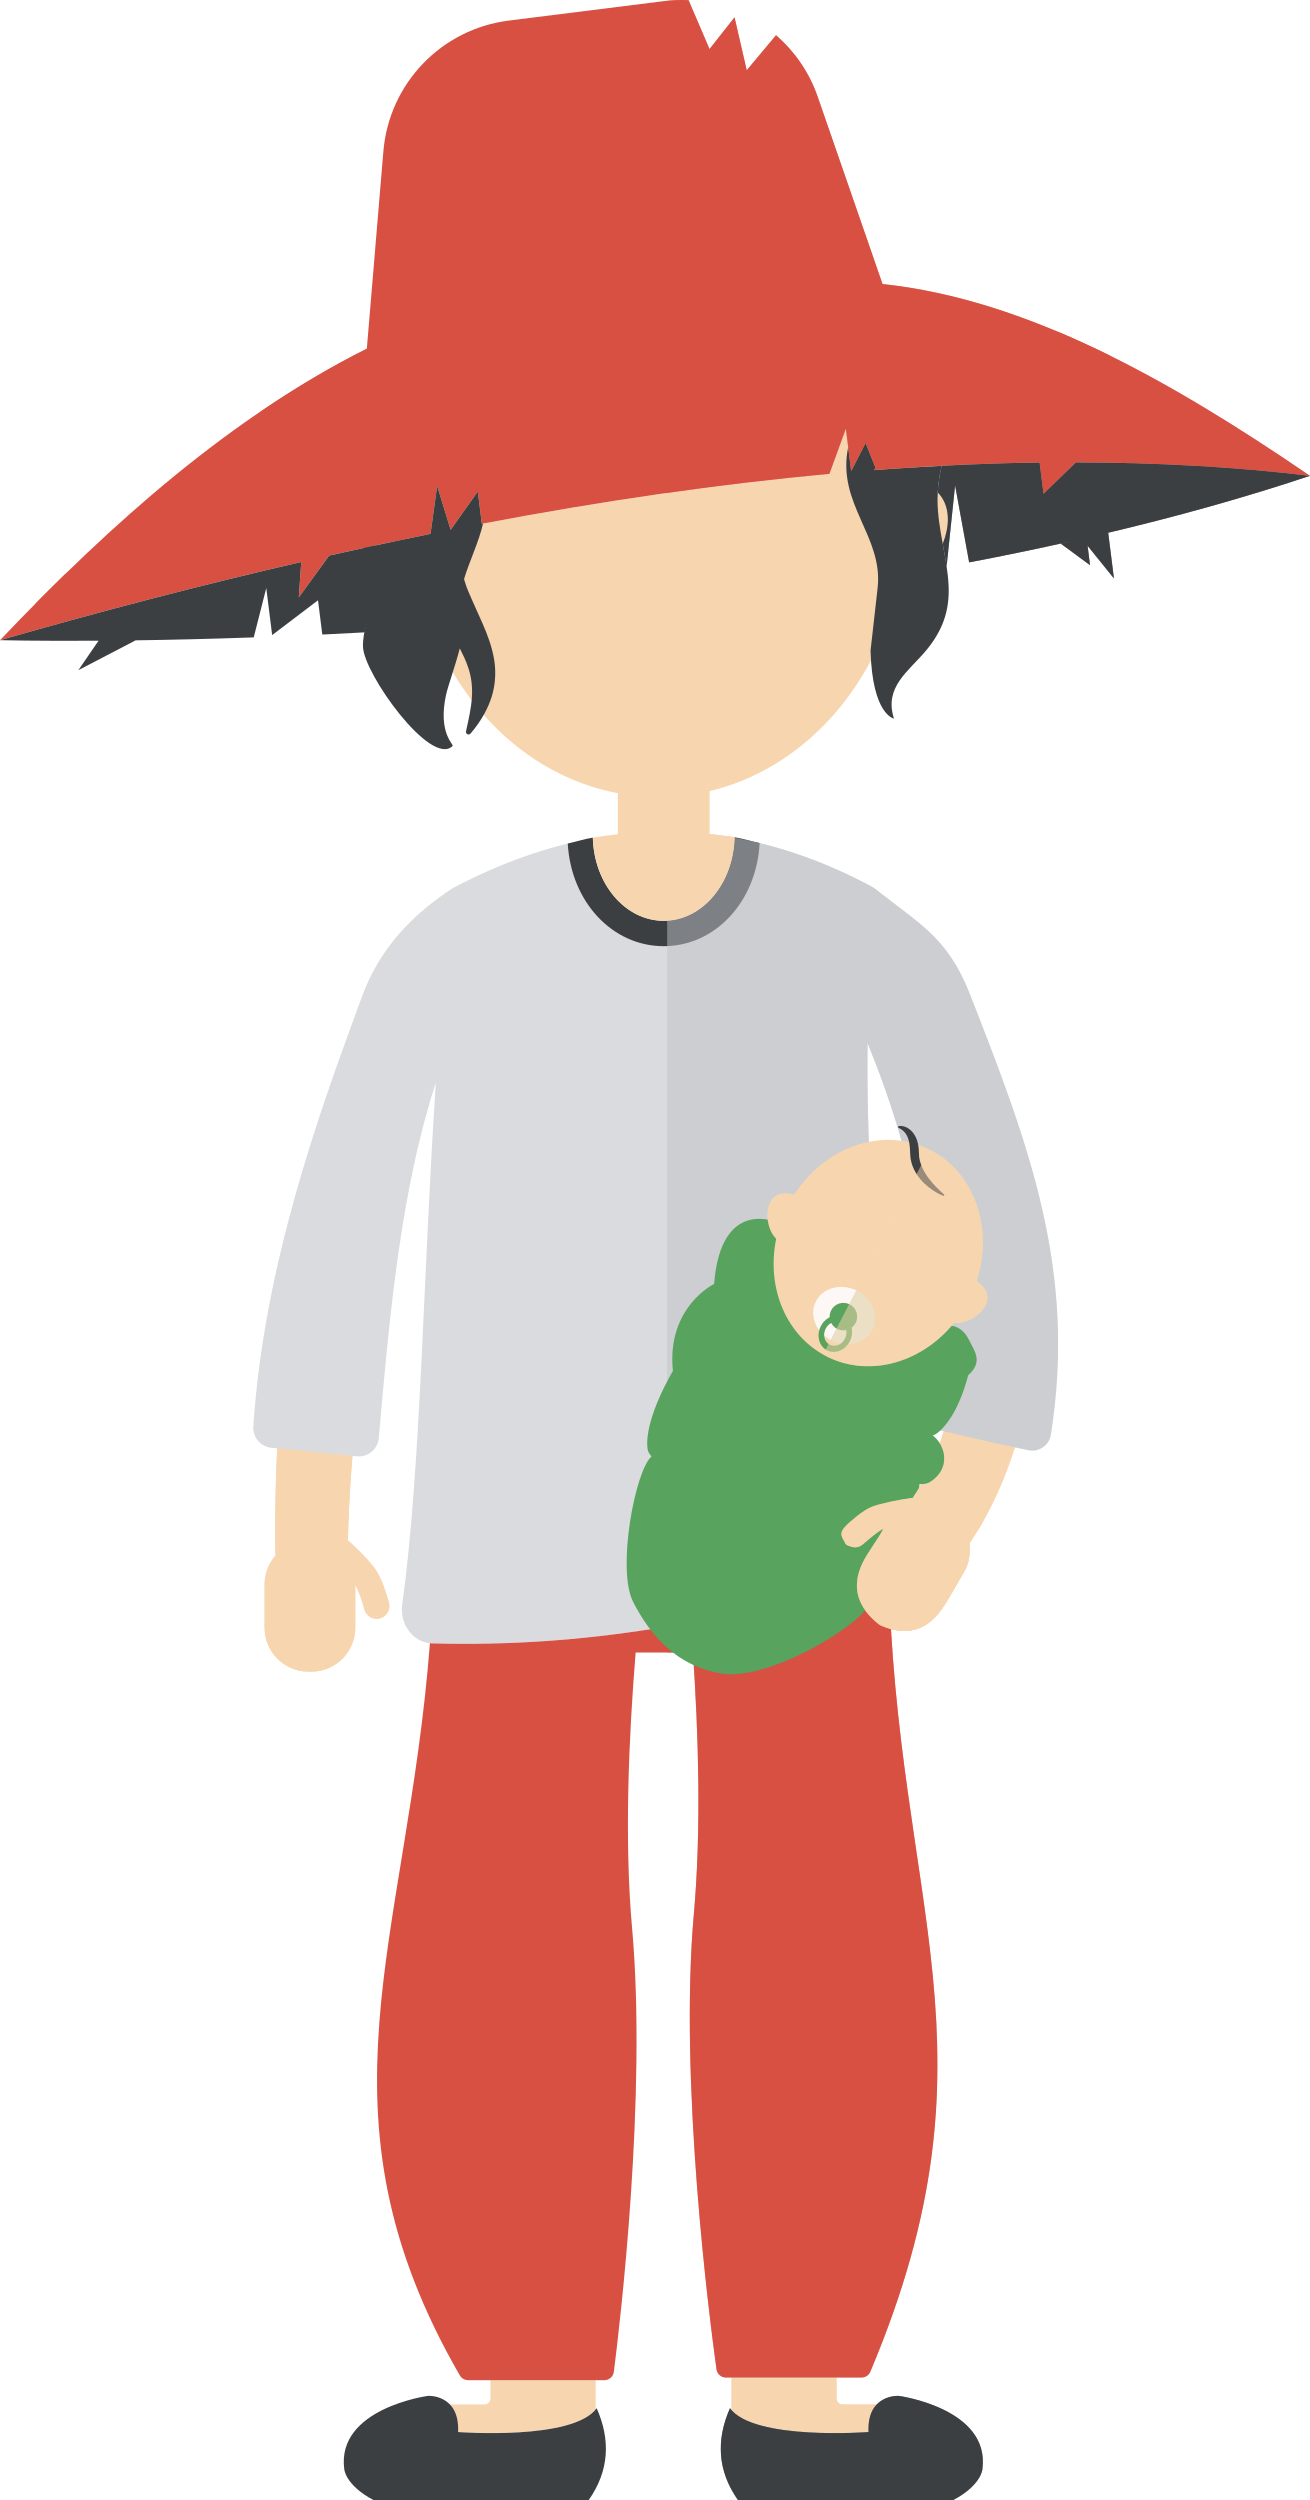
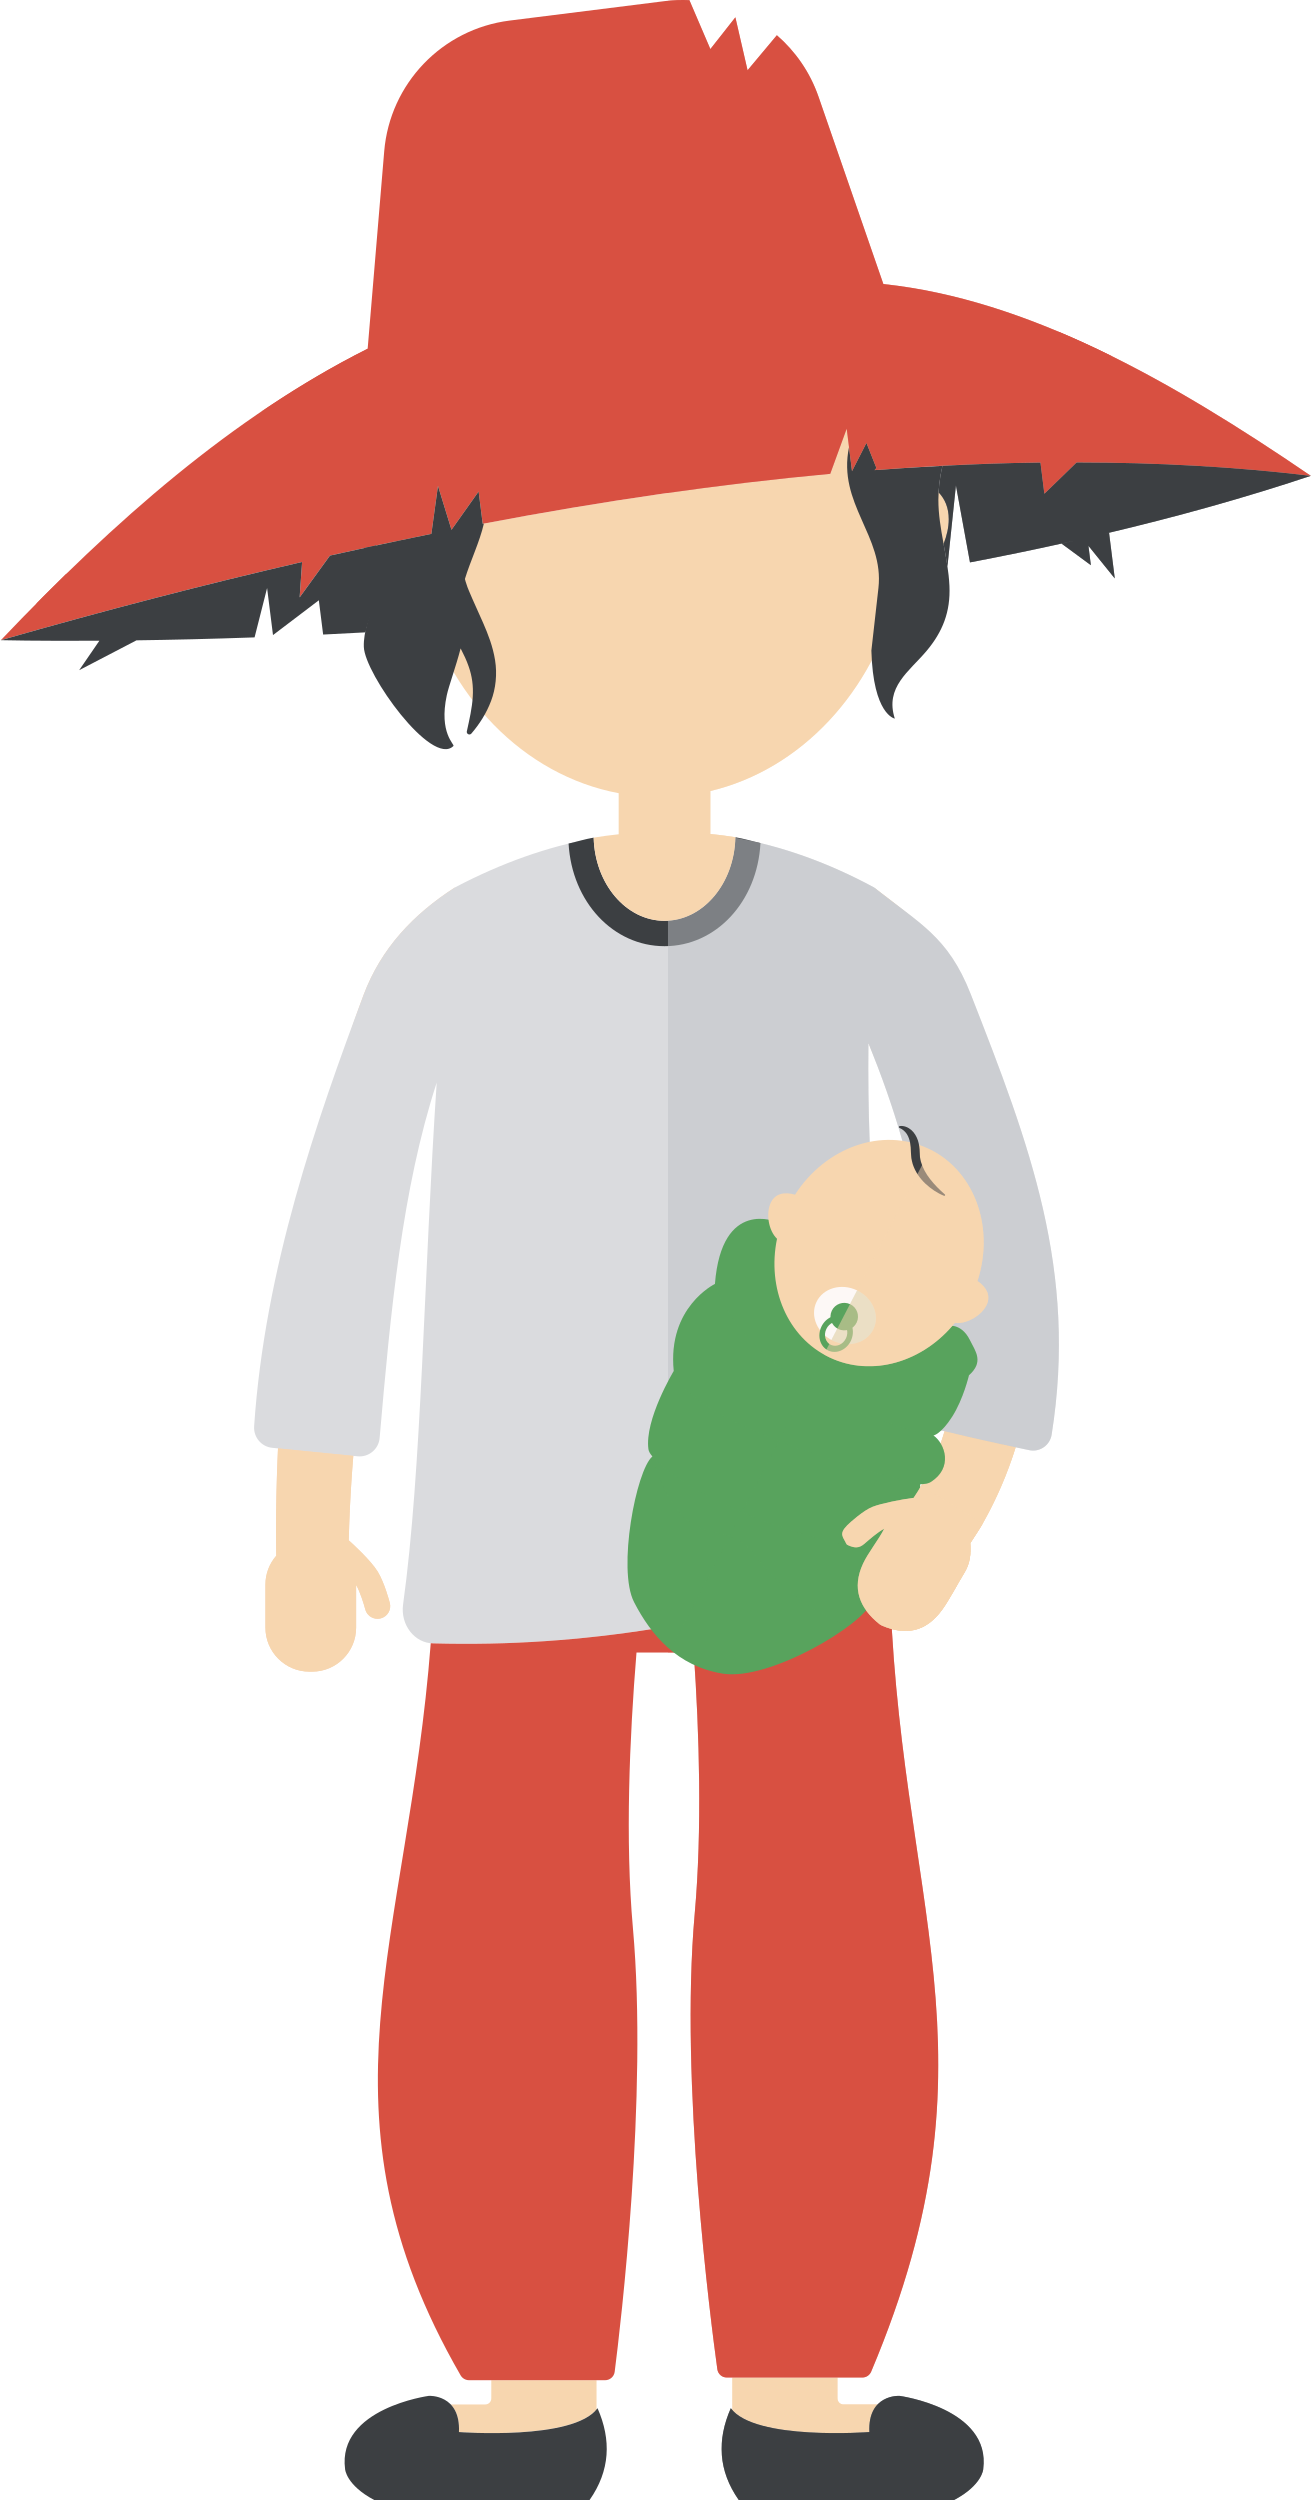
- <svg xmlns="http://www.w3.org/2000/svg" width="156.974mm" height="299.572mm" viewBox="0 0 156.974 299.572" version="1.1" id="svg13545">
+ <svg xmlns="http://www.w3.org/2000/svg" width="157.074mm" height="299.572mm" viewBox="0 0 157.074 299.572" version="1.1" id="svg13545">
  <defs id="defs13539">
    <clipPath id="clipPath9151" clipPathUnits="userSpaceOnUse">
      <path id="path9149" d="M 0,1080 H 1920 V 0 H 0 Z" />
    </clipPath>
    <clipPath id="clipPath11905" clipPathUnits="userSpaceOnUse">
      <path id="path11903" d="M 0,1080 H 1920 V 0 H 0 Z" />
    </clipPath>
    <clipPath id="clipPath11889" clipPathUnits="userSpaceOnUse">
      <path id="path11887" d="M 0,1080 H 1920 V 0 H 0 Z" />
    </clipPath>
    <clipPath id="clipPath11873" clipPathUnits="userSpaceOnUse">
      <path id="path11871" d="M 0,1080 H 1920 V 0 H 0 Z" />
    </clipPath>
    <clipPath id="clipPath11857" clipPathUnits="userSpaceOnUse">
      <path id="path11855" d="M 0,1080 H 1920 V 0 H 0 Z" />
    </clipPath>
    <clipPath id="clipPath11841" clipPathUnits="userSpaceOnUse">
      <path id="path11839" d="M 0,1080 H 1920 V 0 H 0 Z" />
    </clipPath>
    <clipPath id="clipPath11825" clipPathUnits="userSpaceOnUse">
      <path id="path11823" d="M 0,1080 H 1920 V 0 H 0 Z" />
    </clipPath>
    <clipPath id="clipPath11809" clipPathUnits="userSpaceOnUse">
      <path id="path11807" d="M 0,1080 H 1920 V 0 H 0 Z" />
    </clipPath>
    <clipPath id="clipPath11793" clipPathUnits="userSpaceOnUse">
      <path id="path11791" d="M 0,1080 H 1920 V 0 H 0 Z" />
    </clipPath>
    <clipPath id="clipPath11921" clipPathUnits="userSpaceOnUse">
      <path id="path11919" d="M 0,1080 H 1920 V 0 H 0 Z" />
    </clipPath>
    <clipPath id="clipPath9755" clipPathUnits="userSpaceOnUse">
      <path id="path9753" d="M 0,1080 H 1920 V 0 H 0 Z" />
    </clipPath>
    <clipPath id="clipPath9775" clipPathUnits="userSpaceOnUse">
      <path id="path9773" d="M 428.806,1041.99 H 573.461 V 741.647 H 428.806 Z" />
    </clipPath>
    <clipPath id="clipPath9795" clipPathUnits="userSpaceOnUse">
      <path id="path9793" d="m 428.806,971.741 h 87.985 V 764.156 h -87.985 z" />
    </clipPath>
    <clipPath id="clipPath9831" clipPathUnits="userSpaceOnUse">
      <path id="path9829" d="m 448.807,370.581 h 59.979 V 196.656 h -59.979 z" />
    </clipPath>
    <clipPath id="clipPath9851" clipPathUnits="userSpaceOnUse">
      <path id="path9849" d="m 450.224,210.643 h 98.375 v -39.091 h -98.375 z" />
    </clipPath>
    <clipPath id="clipPath9867" clipPathUnits="userSpaceOnUse">
      <path id="path9865" d="m 428.806,551.682 h 92.688 V 365.133 h -92.688 z" />
    </clipPath>
    <clipPath id="clipPath9915" clipPathUnits="userSpaceOnUse">
      <path id="path9913" d="m 533.73,603.675 h 46.456 V 584.042 H 533.73 Z" />
    </clipPath>
    <clipPath id="clipPath9939" clipPathUnits="userSpaceOnUse">
      <path id="path9937" d="m 532.503,584.042 h 46.833 V 481.649 h -46.833 z" />
    </clipPath>
    <clipPath id="clipPath9963" clipPathUnits="userSpaceOnUse">
      <path id="path9961" d="M 428.806,795.515 H 464.82 V 754.633 H 428.806 Z" />
    </clipPath>
    <clipPath id="clipPath9459" clipPathUnits="userSpaceOnUse">
      <path id="path9457" d="M 0,1080 H 1920 V 0 H 0 Z" />
    </clipPath>
    <clipPath id="clipPath9495" clipPathUnits="userSpaceOnUse">
      <path id="path9493" d="M 608.61,751.918 H 730.68 V 522.011 H 608.61 Z" />
    </clipPath>
    <clipPath id="clipPath9531" clipPathUnits="userSpaceOnUse">
      <path id="path9529" d="m 825.547,649.401 h 56.09 V 447.715 h -56.09 z" />
    </clipPath>
    <clipPath id="clipPath9599" clipPathUnits="userSpaceOnUse">
      <path id="path9597" d="M 746.163,867.139 H 843.87 V 709.038 h -97.707 z" />
    </clipPath>
    <clipPath id="clipPath9615" clipPathUnits="userSpaceOnUse">
      <path id="path9613" d="m 746.163,512.683 h 75.124 V 354.112 h -75.124 z" />
    </clipPath>
    <clipPath id="clipPath9631" clipPathUnits="userSpaceOnUse">
      <path id="path9629" d="m 763.899,354.112 h 45.643 V 205.66 h -45.643 z" />
    </clipPath>
    <clipPath id="clipPath9647" clipPathUnits="userSpaceOnUse">
      <path id="path9645" d="m 746.163,957.559 h 91.302 V 815.652 h -91.302 z" />
    </clipPath>
    <clipPath id="clipPath10911" clipPathUnits="userSpaceOnUse">
      <path id="path10909" d="M 0,1080 H 1920 V 0 H 0 Z" />
    </clipPath>
    <clipPath id="clipPath10923" clipPathUnits="userSpaceOnUse">
      <path id="path10921" d="m 1073.35,736.683 h 22.91 v -30.204 h -22.91 z" />
    </clipPath>
    <clipPath id="clipPath10943" clipPathUnits="userSpaceOnUse">
      <path id="path10941" d="m 1095.2,211.59 h 49.38 v -18.867 h -49.38 z" />
    </clipPath>
    <clipPath id="clipPath10999" clipPathUnits="userSpaceOnUse">
      <path id="path10997" d="m 1136.09,716.226 h 55.37 V 465.192 h -55.37 z" />
    </clipPath>
    <clipPath id="clipPath11031" clipPathUnits="userSpaceOnUse">
      <path id="path11029" d="m 1091.58,205.384 h 89.04 V 170 h -89.04 z" />
    </clipPath>
    <clipPath id="clipPath11055" clipPathUnits="userSpaceOnUse">
      <path id="path11053" d="m 1073.35,734.603 h 132.81 V 493.749 h -132.81 z" />
    </clipPath>
    <clipPath id="clipPath11071" clipPathUnits="userSpaceOnUse">
      <path id="path11069" d="m 1073.35,873.567 h 95.38 V 706.479 h -95.38 z" />
    </clipPath>
    <clipPath id="clipPath11111" clipPathUnits="userSpaceOnUse">
      <path id="path11109" d="m 1165.3,862.122 h 126.42 v -39.43 H 1165.3 Z" />
    </clipPath>
    <clipPath id="clipPath11127" clipPathUnits="userSpaceOnUse">
      <path id="path11125" d="m 1073.35,1019.17 h 218.37 V 851.471 h -218.37 z" />
    </clipPath>
    <clipPath id="clipPath11143" clipPathUnits="userSpaceOnUse">
      <path id="path11141" d="m 1036.24,907.041 h 187.98 v -20.859 h -187.98 z" />
    </clipPath>
    <clipPath id="clipPath11159" clipPathUnits="userSpaceOnUse">
      <path id="path11157" d="m 858.555,882.584 h 267.035 v -68.7 H 858.555 Z" />
    </clipPath>
    <clipPath id="clipPath11175" clipPathUnits="userSpaceOnUse">
      <path id="path11173" d="M 934.589,911.422 H 1056.62 V 878.919 H 934.589 Z" />
    </clipPath>
    <clipPath id="clipPath11191" clipPathUnits="userSpaceOnUse">
      <path id="path11189" d="m 931.273,876.856 h 0.305 v -0.208 h -0.305 z" />
    </clipPath>
    <clipPath id="clipPath11207" clipPathUnits="userSpaceOnUse">
      <path id="path11205" d="m 1073.35,486.212 h 91.83 V 211.589 h -91.83 z" />
    </clipPath>
    <clipPath id="clipPath11227" clipPathUnits="userSpaceOnUse">
      <path id="path11225" d="m 1074.26,568.9 h 104.23 V 450.466 h -104.23 z" />
    </clipPath>
    <clipPath id="clipPath11263" clipPathUnits="userSpaceOnUse">
      <path id="path11261" d="m 1130.9,576.201 h 7 v -8.908 h -7 z" />
    </clipPath>
    <clipPath id="clipPath11279" clipPathUnits="userSpaceOnUse">
      <path id="path11277" d="M 1128.88,580.869 H 1144 v -18.266 h -15.12 z" />
    </clipPath>
    <clipPath id="clipPath11295" clipPathUnits="userSpaceOnUse">
      <path id="path11293" d="m 1127.21,564.805 h 8.48 v -4.82 h -8.48 z" />
    </clipPath>
    <clipPath id="clipPath11311" clipPathUnits="userSpaceOnUse">
      <path id="path11309" d="m 1126.33,628.704 h 55.87 v -73.603 h -55.87 z" />
    </clipPath>
    <clipPath id="clipPath11327" clipPathUnits="userSpaceOnUse">
      <path id="path11325" d="m 1075.13,583.053 h 92.33 v -68.037 h -92.33 z" />
    </clipPath>
    <clipPath id="clipPath11343" clipPathUnits="userSpaceOnUse">
      <path id="path11341" d="m 1068.07,524.47 h 76.26 v -57.823 h -76.26 z" />
    </clipPath>
    <clipPath id="clipPath11363" clipPathUnits="userSpaceOnUse">
      <path id="path11361" d="m 1132.54,514.537 h 47.76 v -49.345 h -47.76 z" />
    </clipPath>
  </defs>
-   <g id="layer1" transform="translate(-506.7944,-67.90953)">
-     <g transform="matrix(0.3527778,0,0,-0.3527778,208.0773,427.454)" id="g10905">
+   <g id="layer1" transform="translate(-513.2074,-67.90953)">
+     <g transform="matrix(0.3527778,0,0,-0.3527778,214.5902,427.454)" id="g10905">
      <g clip-path="url(#clipPath10911)" id="g10907">
        <g transform="translate(1176.058,495.0244)" id="g10913">
          <path id="path10915" style="fill:#f7d6af;fill-opacity:1;fill-rule:nonzero;stroke:none" d="m 0,0 c 1.356,2.166 2.959,4.435 4.238,6.699 31.29,55.399 16.97,123.147 -4.93,178.987 -6.992,17.827 -17.239,25.915 -31.883,36.888 -1.42,-16.781 -2.328,-31.432 -3.917,-48.109 19.265,-45.897 47.86,-106.635 19.82,-154.952 -0.797,-1.373 -1.641,-2.773 -2.58,-4.122 -0.063,-0.093 0.009,-0.002 -0.449,-0.064 -3.718,-0.496 -10.413,-1.779 -13.52,-3.001 -3.106,-1.222 -7.705,-5.372 -8.588,-6.27 -2.981,-3.035 -1.368,-3.895 -0.338,-6.219 0.161,-0.366 0.524,-0.515 0.884,-0.665 1.923,-0.803 3.409,-1.007 5.27,0.592 1.861,1.598 4.455,3.907 6.752,5.131 -1.935,-3.813 -5.457,-8.142 -7.181,-11.838 -3.929,-8.423 -1.218,-15.186 5.642,-20.615 0.186,-0.147 0.555,-0.368 0.775,-0.462 8.076,-3.432 14.893,-2.165 20.365,5.298 2.422,3.301 5.347,8.929 7.508,12.461 C 0.028,-6.729 0.2,-3.805 0,0" />
        </g>
        <g id="g10917">
          <g id="g10919" />
          <g id="g10931">
            <g style="opacity:0.5" id="g10929" clip-path="url(#clipPath10923)">
              <g id="g10927" transform="translate(1073.346,706.479)">
                <path id="path10925" style="fill:#f7d6af;fill-opacity:1;fill-rule:nonzero;stroke:none" d="M 0,0 C 12.565,0.722 22.598,13.046 22.916,28.319 15.293,29.551 7.654,30.167 0,30.204 Z" />
              </g>
            </g>
          </g>
        </g>
        <g transform="translate(1130.956,204.4854)" id="g10933">
          <path id="path10935" style="fill:#f7d6af;fill-opacity:1;fill-rule:nonzero;stroke:none" d="m 0,0 v 7.104 h -35.755 v -9.126 h -0.004 v -1.861 c 10e-4,-0.002 0.003,-0.002 0.004,-0.004 v -0.581 h 0.576 c 9.916,-9.691 46.001,-6.931 46.001,-6.931 -0.218,4.69 1.077,7.579 2.807,9.377 H 2.021 C 0.905,-2.022 0,-1.117 0,0" />
        </g>
        <g id="g10937">
          <g id="g10939" />
          <g id="g10951">
            <g style="opacity:0.5" id="g10949" clip-path="url(#clipPath10943)">
              <g id="g10947" transform="translate(1130.956,204.4854)">
                <path id="path10945" style="fill:#f7d6af;fill-opacity:1;fill-rule:nonzero;stroke:none" d="m 0,0 v 7.104 h -35.755 v -9.126 h -0.004 v -1.861 c 10e-4,-0.002 0.003,-0.002 0.004,-0.004 v -0.581 h 0.576 c 9.916,-9.691 46.001,-6.931 46.001,-6.931 -0.218,4.69 1.077,7.579 2.807,9.377 H 2.021 C 0.905,-2.022 0,-1.117 0,0" />
              </g>
            </g>
          </g>
        </g>
        <g transform="translate(1013.349,210.6904)" id="g10953">
          <path id="path10955" style="fill:#f7d6af;fill-opacity:1;fill-rule:nonzero;stroke:none" d="m 0,0 v -6.205 c 0,-1.117 -0.905,-2.023 -2.021,-2.023 h -11.768 c 1.728,-1.797 3.023,-4.686 2.806,-9.376 0,0 36.085,-2.76 46.001,6.931 h 0.737 V 0 Z" />
        </g>
        <g transform="translate(974.8066,485.29)" id="g10957">
          <path id="path10959" style="fill:#f7d7b9;fill-opacity:1;fill-rule:nonzero;stroke:none" d="m 0,0 c -2.29,3.817 -8.842,9.765 -9.582,10.43 -0.092,0.083 -0.195,0.14 -0.291,0.213 0.045,1.775 0.088,3.548 0.152,5.33 2.223,61.512 15.572,118.623 35.914,166.902 l -0.018,49.567 C 12.166,223.401 1.13,211.867 -4.851,195.89 -24.097,144.47 -34.575,78.973 -34.575,13.444 c 0,-2.678 0.026,-5.346 0.063,-8.009 -2.278,-2.624 -3.666,-6.041 -3.666,-9.789 v -14.617 c 0,-8.258 6.695,-14.953 14.954,-14.953 h 0.899 c 8.259,0 14.954,6.695 14.954,14.953 v 14.498 c 1.383,-2.327 2.707,-6.754 3.101,-8.273 0.505,-1.94 2.254,-3.226 4.17,-3.226 0.359,0 0.723,0.045 1.086,0.14 2.303,0.598 3.686,2.947 3.088,5.253 C 3.897,-9.897 2.279,-3.798 0,0" />
        </g>
        <g transform="translate(1196.154,526.5889)" id="g10961">
          <path id="path10963" style="fill:#dadbde;fill-opacity:1;fill-rule:nonzero;stroke:none" d="m 0,0 c 3.535,-0.716 6.962,1.691 7.529,5.253 8.882,55.751 -7.486,98.612 -27.478,149.648 -7.748,19.781 -17.549,23.993 -32.807,36.242 -15.649,8.452 -31.366,14.066 -47.148,16.875 -0.411,-15.653 -11.009,-28.197 -24.061,-28.197 -13.011,0 -23.58,12.469 -24.052,28.052 -15.654,-2.854 -31.373,-8.418 -47.156,-16.73 -14.009,-9.04 -25.045,-20.575 -31.025,-36.552 -15.873,-42.406 -33.557,-92.903 -37.162,-146.461 -0.25,-3.705 2.456,-6.953 6.151,-7.321 l 28.985,-2.886 c 3.794,-0.377 7.165,2.422 7.495,6.221 3.706,42.751 7.596,84.496 19.383,120.71 -4.368,-65.37 -5.049,-131.216 -11.416,-177.233 -0.965,-6.971 3.939,-13.243 10.343,-13.243 51.223,-1.415 99.568,7.147 145.975,22.43 9.224,0 16.705,8.196 16.799,18.352 0.463,49.698 -16.057,66.056 -15.053,163.128 C -36.74,93.83 -30.183,56.995 -40.826,9.369 -27.302,5.982 -13.655,2.765 0,0" />
        </g>
        <g transform="translate(1139.71,483.3965)" id="g10965">
          <path id="path10967" style="fill:#d85041;fill-opacity:1;fill-rule:nonzero;stroke:none" d="m 0,0 c -46.406,-15.282 -94.752,-23.845 -145.975,-22.43 -0.321,0 -0.635,0.028 -0.948,0.059 -7.783,-101.2 -41.401,-159.343 10.146,-248.685 0.587,-1.016 1.684,-1.65 2.858,-1.65 h 46.223 c 1.649,0 3.042,1.215 3.251,2.852 2.013,15.761 11.304,93.583 6.194,150.719 -2.661,29.756 -1.152,64.731 1.217,93.603 h 19.452 c 1.882,-27.357 2.884,-60.076 0.319,-88.748 -5.126,-57.319 5.462,-138.64 7.686,-154.707 0.224,-1.622 1.609,-2.82 3.247,-2.82 h 45.972 c 1.32,0 2.522,0.801 3.035,2.017 45.936,109.007 8.632,157.943 6.196,272.605 C 6.297,1.041 3.263,0 0,0" />
        </g>
        <g transform="translate(1000.981,717.7319)" id="g10969">
          <path id="path10971" style="fill:#f7d6af;fill-opacity:1;fill-rule:nonzero;stroke:none" d="M 0,0 V 0 C -1.751,-1.13 -3.456,-2.299 -5.11,-3.511 -3.456,-2.299 -1.751,-1.13 0,0" />
        </g>
        <g transform="translate(974.8066,485.291)" id="g10973">
          <path id="path10975" style="fill:#f7d6af;fill-opacity:1;fill-rule:nonzero;stroke:none" d="m 0,0 c -2.289,3.816 -8.842,9.765 -9.582,10.43 -0.092,0.081 -0.195,0.139 -0.291,0.212 0.045,1.774 0.089,3.548 0.152,5.33 0.285,7.874 0.757,15.673 1.398,23.393 l -25.57,2.546 c -0.435,-9.462 -0.682,-18.963 -0.682,-28.468 0,-2.678 0.026,-5.346 0.063,-8.008 -2.278,-2.625 -3.666,-6.042 -3.666,-9.789 v -14.617 c 0,-8.259 6.695,-14.954 14.954,-14.954 h 0.899 c 8.259,0 14.954,6.695 14.954,14.954 v 14.497 c 1.383,-2.327 2.707,-6.755 3.101,-8.273 0.505,-1.94 2.254,-3.226 4.17,-3.226 0.359,0 0.723,0.046 1.086,0.14 2.303,0.598 3.686,2.948 3.088,5.253 C 3.897,-9.898 2.279,-3.799 0,0" />
        </g>
        <g transform="translate(969.9561,681.1802)" id="g10977">
          <path id="path10979" style="fill:#f7d6af;fill-opacity:1;fill-rule:nonzero;stroke:none" d="M 0,0 C 1.103,2.945 2.379,5.737 3.813,8.393 2.379,5.737 1.103,2.945 0,0 -0.001,-0.002 -0.002,-0.005 -0.003,-0.008 -0.002,-0.005 -0.001,-0.002 0,0" />
        </g>
        <g transform="translate(1150.783,712.022)" id="g10981">
          <path id="path10983" style="fill:#f7d6af;fill-opacity:1;fill-rule:nonzero;stroke:none" d="M 0,0 C -1.749,1.378 -3.576,2.772 -5.477,4.204 -3.566,2.706 -1.741,1.315 0,0" />
        </g>
        <g transform="translate(1191.458,527.5645)" id="g10985">
          <path id="path10987" style="fill:#f7d6af;fill-opacity:1;fill-rule:nonzero;stroke:none" d="m 0,0 c -8.062,1.69 -16.115,3.524 -24.139,5.451 -1.86,-6.315 -4.46,-12.492 -7.933,-18.478 -0.797,-1.373 -1.642,-2.772 -2.58,-4.122 -0.06,-0.088 -0.015,-0.016 -0.392,-0.059 -0.753,-8.01 -6.118,-14.493 -13.117,-16.173 -1.39,-2.098 -2.767,-4.185 -3.661,-6.102 -3.929,-8.423 -1.218,-15.185 5.641,-20.614 0.187,-0.148 0.556,-0.369 0.776,-0.463 8.076,-3.432 14.892,-2.165 20.365,5.298 2.422,3.302 5.347,8.929 7.508,12.461 2.16,3.531 2.332,6.457 2.132,10.261 1.356,2.166 2.959,4.435 4.238,6.699 C -6.44,-17.482 -2.774,-8.839 0,0" />
        </g>
        <g transform="translate(1136.089,493.749)" id="g10989">
          <path id="path10991" style="fill:#f7d6af;fill-opacity:1;fill-rule:nonzero;stroke:none" d="M 0,0 C 0.749,-0.193 1.456,-0.218 2.178,0 Z" />
        </g>
        <g id="g10993">
          <g id="g10995" />
          <g id="g11015">
            <g style="opacity:0.5" id="g11013" clip-path="url(#clipPath10999)">
              <g id="g11003" transform="translate(1150.783,712.022)">
                <path id="path11001" style="fill:#f7d6af;fill-opacity:1;fill-rule:nonzero;stroke:none" d="M 0,0 C -1.749,1.378 -3.576,2.772 -5.477,4.204 -3.566,2.706 -1.741,1.315 0,0" />
              </g>
              <g id="g11007" transform="translate(1191.458,527.5645)">
                <path id="path11005" style="fill:#f7d6af;fill-opacity:1;fill-rule:nonzero;stroke:none" d="m 0,0 c -8.062,1.69 -16.115,3.524 -24.139,5.451 -1.86,-6.315 -4.46,-12.492 -7.933,-18.478 -0.797,-1.373 -1.642,-2.772 -2.58,-4.122 -0.06,-0.088 -0.015,-0.016 -0.392,-0.059 -0.753,-8.01 -6.118,-14.493 -13.117,-16.173 -1.39,-2.098 -2.767,-4.185 -3.661,-6.102 -3.929,-8.423 -1.218,-15.185 5.641,-20.614 0.187,-0.148 0.556,-0.369 0.776,-0.463 8.076,-3.432 14.892,-2.165 20.365,5.298 2.422,3.302 5.347,8.929 7.508,12.461 2.16,3.531 2.332,6.457 2.132,10.261 1.356,2.166 2.959,4.435 4.238,6.699 C -6.44,-17.482 -2.774,-8.839 0,0" />
              </g>
              <g id="g11011" transform="translate(1136.089,493.749)">
                <path id="path11009" style="fill:#f7d6af;fill-opacity:1;fill-rule:nonzero;stroke:none" d="M 0,0 C 0.749,-0.193 1.456,-0.218 2.178,0 Z" />
              </g>
            </g>
          </g>
        </g>
        <g transform="translate(1049.438,201.1816)" id="g11017">
          <path id="path11019" style="fill:#3c3f42;fill-opacity:1;fill-rule:nonzero;stroke:none" d="m 0,0 c -8.095,-11.094 -47.072,-8.095 -47.072,-8.095 0.599,12.893 -10.195,12.293 -10.195,12.293 0,0 -31.181,-4.198 -28.483,-24.885 0,0 0.3,-5.398 9.895,-10.495 H -2.698 C 4.295,-21.196 4.739,-10.771 0,0" />
        </g>
        <g transform="translate(1094.706,201.1816)" id="g11021">
          <path id="path11023" style="fill:#3c3f42;fill-opacity:1;fill-rule:nonzero;stroke:none" d="M 0,0 C 8.095,-11.094 47.072,-8.095 47.072,-8.095 46.473,4.798 57.267,4.198 57.267,4.198 c 0,0 31.181,-4.198 28.483,-24.885 0,0 -0.3,-5.398 -9.895,-10.495 H 2.698 C -4.295,-21.196 -4.739,-10.771 0,0" />
        </g>
        <g id="g11025">
          <g id="g11027" />
          <g id="g11039">
            <g style="opacity:0.5" id="g11037" clip-path="url(#clipPath11031)">
              <g id="g11035" transform="translate(1094.706,201.1816)">
                <path id="path11033" style="fill:#3c3f42;fill-opacity:1;fill-rule:nonzero;stroke:none" d="M 0,0 C 8.095,-11.094 47.072,-8.095 47.072,-8.095 46.473,4.798 57.267,4.198 57.267,4.198 c 0,0 31.181,-4.198 28.483,-24.885 0,0 -0.3,-5.398 -9.895,-10.495 H 2.698 C -4.295,-21.196 -4.739,-10.771 0,0" />
              </g>
            </g>
          </g>
        </g>
        <g transform="translate(1096.261,734.7944)" id="g11041">
          <path id="path11043" style="fill:#3c3f42;fill-opacity:1;fill-rule:nonzero;stroke:none" d="m 0,0 c -0.328,-15.74 -10.967,-28.385 -24.071,-28.385 -13.068,0 -23.68,12.575 -24.066,28.254 -2.838,-0.471 -5.678,-1.375 -8.52,-2.008 1.129,-19.86 15.187,-34.866 32.587,-34.866 17.476,0 31.538,15.082 32.596,35.031 C 5.687,-1.348 2.845,-0.459 0,0" />
        </g>
        <g transform="translate(1153.517,857.3589)" id="g11045">
          <path id="path11047" style="fill:#f7d6af;fill-opacity:1;fill-rule:nonzero;stroke:none" d="M 0,0 C 0.15,-1.172 0.282,-2.351 0.396,-3.536 0.192,-1.4 -0.096,0.707 -0.422,2.798 -3.599,2.587 -6.771,2.383 -9.973,2.137 l 0.634,0.704 -3.397,8.548 -4.902,-9.589 -1.807,14.408 -5.588,-15.333 c -37.742,-3.47 -77.141,-9.187 -118.064,-16.974 l 0.002,0.005 -1.374,10.954 -9.22,-13.011 -4.582,14.905 -2.244,-16.27 v -0.002 c -6.239,-1.263 -12.522,-2.584 -18.831,-3.941 2.934,-6.997 8.81,-13.484 15.367,-15.677 8.585,-35.307 34.697,-62.386 67.083,-68.473 v -13.948 c -2.831,-0.307 -5.663,-0.666 -8.497,-1.136 0.385,-15.68 10.997,-28.256 24.066,-28.256 13.105,0 23.744,12.646 24.072,28.388 -2.83,0.457 -5.663,0.803 -8.497,1.096 v 14.59 c 30.777,7.305 55.347,33.698 63.624,67.739 9.352,3.127 17.344,14.988 17.344,24.607 C 15.216,-5.649 8.402,-1.383 0,0" />
        </g>
        <g id="g11049">
          <g id="g11051" />
          <g id="g11063">
            <g style="opacity:0.5" id="g11061" clip-path="url(#clipPath11055)">
              <g id="g11059" transform="translate(1196.154,526.5889)">
                <path id="path11057" style="fill:#bec1c5;fill-opacity:1;fill-rule:nonzero;stroke:none" d="m 0,0 c 3.535,-0.716 6.962,1.691 7.529,5.253 8.882,55.751 -7.486,98.612 -27.478,149.648 -7.748,19.781 -17.549,23.993 -32.807,36.242 -15.649,8.451 -31.366,14.065 -47.149,16.871 -0.4,-15.182 -10.392,-27.405 -22.904,-28.123 V -32.84 h 66.365 c 9.224,0 16.706,8.195 16.799,18.352 0.462,49.61 -16,58.313 -15.06,152.792 C -36.742,93.839 -30.182,57.001 -40.826,9.369 -27.302,5.982 -13.655,2.765 0,0" />
              </g>
            </g>
          </g>
        </g>
        <g id="g11065">
          <g id="g11067" />
          <g id="g11079">
            <g style="opacity:0.5" id="g11077" clip-path="url(#clipPath11071)">
              <g id="g11075" transform="translate(1153.517,857.3579)">
                <path id="path11073" style="fill:#f7d6af;fill-opacity:1;fill-rule:nonzero;stroke:none" d="M 0,0 C 0.15,-1.172 0.282,-2.35 0.396,-3.536 0.192,-1.399 -0.095,0.707 -0.422,2.799 -3.599,2.588 -6.77,2.384 -9.973,2.138 l 0.634,0.704 -3.397,8.548 -4.902,-9.589 -1.807,14.408 -5.588,-15.334 C -43.036,-0.779 -61.428,-2.96 -80.171,-5.62 v -95.264 -7.95 -11.842 -13.817 -16.386 c 12.566,0.722 22.599,13.046 22.916,28.318 -2.83,0.458 -5.663,0.803 -8.497,1.092 v 14.615 c 30.775,7.305 55.347,33.68 63.624,67.719 9.352,3.127 17.344,14.987 17.344,24.607 C 15.216,-5.649 8.402,-1.383 0,0" />
              </g>
            </g>
          </g>
        </g>
        <g transform="translate(1146.528,922.7041)" id="g11081">
          <path id="path11083" style="fill:#d85041;fill-opacity:1;fill-rule:nonzero;stroke:none" d="m 0,0 -0.001,-0.001 -22.024,63.614 c -2.883,8.325 -7.85,15.434 -14.152,20.898 l -9.949,-11.897 -4.141,17.99 -8.497,-10.794 -7.121,16.613 c -2.761,0.129 -5.562,0.029 -8.382,-0.324 l -52.682,-6.611 c -22.902,-2.873 -40.667,-21.384 -42.596,-44.384 l -5.626,-67.083 c -45.793,-22.989 -86.202,-58.629 -124.6,-98.997 34.98,10.038 69.096,18.9 102.332,26.568 l -0.835,-12.026 10.303,14.202 c 11.592,2.606 23.077,5.069 34.445,7.369 v 0.002 l 2.243,16.27 4.582,-14.905 9.221,13.011 1.374,-10.954 -0.002,-0.005 c 40.922,7.787 80.321,13.504 118.063,16.973 l 5.588,15.334 1.808,-14.408 4.901,9.588 3.397,-8.547 -0.633,-0.704 c 19.233,1.478 38.01,2.336 56.339,2.588 l 1.332,-10.613 10.973,10.651 c 27.597,-0.048 54.155,-1.504 79.535,-4.564 C 97.065,-32.274 48.796,-5.185 0,0" />
        </g>
        <g transform="translate(1010.581,807.5928)" id="g11085">
          <path id="path11087" style="fill:#3c3f42;fill-opacity:1;fill-rule:nonzero;stroke:none" d="m 0,0 c -1.658,3.812 -3.346,7.35 -4.833,10.924 -0.439,0.956 -0.63,1.658 -0.872,2.38 -0.185,0.528 -0.359,1.064 -0.484,1.625 1.802,5.996 5.065,12.692 6.438,18.814 -0.138,-0.026 -0.273,-0.05 -0.41,-0.076 l 0.002,0.005 -1.374,10.954 -9.221,-13.011 -4.582,14.905 -2.243,-16.27 v -0.002 c -6.243,-1.264 -16.643,-3.474 -22.955,-4.832 0.647,-0.696 3.731,-1.584 4.124,-2.341 4.729,-9.141 -4.47,-20.935 -4.115,-31.222 0.317,-9.192 23.091,-40.944 30.432,-33.66 0.543,0.538 -5.032,4.252 -2.249,17.251 0.671,3.13 3.084,9.681 4.696,15.902 1.072,-2.077 2.036,-4.099 2.721,-6.116 1.155,-3.242 1.636,-6.621 1.396,-10.352 -0.21,-3.727 -1.109,-7.615 -1.999,-11.672 l -0.007,-0.031 c -0.068,-0.308 0.033,-0.643 0.29,-0.862 0.371,-0.317 0.93,-0.272 1.247,0.099 2.746,3.217 5.102,6.857 6.694,11.082 1.602,4.199 2.114,9.167 1.359,13.843 C 3.309,-7.978 1.653,-3.788 0,0" />
        </g>
        <g transform="translate(1165.212,849.4155)" id="g11089">
          <path id="path11091" style="fill:#3c3f42;fill-opacity:1;fill-rule:nonzero;stroke:none" d="m 0,0 c 0.002,3.893 0.538,7.734 1.397,11.542 -7.621,-0.396 -15.295,-0.865 -23.065,-1.461 l 0.634,0.703 -3.398,8.548 -4.901,-9.588 -1.021,8.133 c -3.987,-19.313 11.991,-30.154 9.997,-47.838 l -2.399,-21.271 c 0.6,-21.872 7.962,-23.098 7.962,-23.098 -3.467,10.677 4.944,16.064 10.732,22.931 5.522,6.55 8.222,13.389 7.823,22.151 C 3.313,-19.417 -0.006,-9.841 0,0" />
        </g>
        <g transform="translate(1161.501,860.666)" id="g11093">
          <path id="path11095" style="fill:#3c3f42;fill-opacity:1;fill-rule:nonzero;stroke:none" d="M 0,0 C 1.59,0.089 3.187,0.189 4.771,0.272 3.186,0.189 1.591,0.092 0,0" />
        </g>
        <g transform="translate(976.6348,829.2124)" id="g11097">
          <path id="path11099" style="fill:#3c3f42;fill-opacity:1;fill-rule:nonzero;stroke:none" d="m 0,0 c -0.95,1.496 -1.779,3.061 -2.45,4.656 -0.009,0.01 -0.016,0.019 -0.025,0.029 0.004,0.001 0.007,0.002 0.011,0.002 C -7.648,3.572 -12.849,2.436 -18.078,1.259 l -10.303,-14.201 0.835,12.025 c -33.236,-7.667 -67.351,-16.53 -102.331,-26.567 0,0 12.307,-0.326 33.474,-0.183 l -6.867,-10.007 19.461,10.138 c 11.62,0.165 25.109,0.467 40.118,0.999 l 4.255,16.761 2.004,-15.975 15.57,11.819 1.461,-11.639 c 4.675,0.221 9.492,0.474 14.379,0.743 C -4.163,-16.554 1.661,-7.38 0,0" />
        </g>
        <g transform="translate(1223.191,838.2012)" id="g11101">
          <path id="path11103" style="fill:#3c3f42;fill-opacity:1;fill-rule:nonzero;stroke:none" d="m 0,0 -1.335,-0.306 c 23.918,5.645 47.398,12.148 69.865,19.663 -25.379,3.06 -51.937,4.516 -79.533,4.564 L -21.977,13.27 -23.308,23.883 c -10.924,-0.15 -22.024,-0.538 -33.274,-1.13 -0.674,-2.982 -1.137,-5.987 -1.313,-9.02 2.147,-2.258 3.436,-5.244 3.436,-9.104 0,-2.703 -0.631,-5.583 -1.746,-8.395 0.466,-2.548 0.931,-5.097 1.306,-7.655 l 2.885,27.511 4.769,-26.138 c 11.799,2.237 23.567,4.686 35.262,7.309 l -4.135,-0.946 9.942,-7.32 -0.826,6.581 8.948,-11.085 z" />
        </g>
        <g id="g11105">
          <g id="g11107" />
          <g id="g11119">
            <g style="opacity:0.5" id="g11117" clip-path="url(#clipPath11111)">
              <g id="g11115" transform="translate(1223.191,838.2012)">
                <path id="path11113" style="fill:#3c3f42;fill-opacity:1;fill-rule:nonzero;stroke:none" d="m 0,0 -1.335,-0.306 c 23.918,5.645 47.398,12.148 69.865,19.663 -25.379,3.06 -51.937,4.516 -79.533,4.564 L -21.977,13.27 -23.308,23.883 c -10.924,-0.15 -22.024,-0.538 -33.274,-1.13 -0.674,-2.982 -1.137,-5.987 -1.313,-9.02 2.147,-2.258 3.436,-5.244 3.436,-9.104 0,-2.703 -0.631,-5.583 -1.746,-8.395 0.466,-2.548 0.931,-5.097 1.306,-7.655 l 2.885,27.511 4.769,-26.138 c 11.799,2.237 23.567,4.686 35.262,7.309 l -4.135,-0.946 9.942,-7.32 -0.826,6.581 8.948,-11.085 z" />
              </g>
            </g>
          </g>
        </g>
        <g id="g11121">
          <g id="g11123" />
          <g id="g11135">
            <g style="opacity:0.5" id="g11133" clip-path="url(#clipPath11127)">
              <g id="g11131" transform="translate(1146.528,922.7031)">
                <path id="path11129" style="fill:#d85041;fill-opacity:1;fill-rule:nonzero;stroke:none" d="m 0,0 h -0.001 l -22.024,63.613 c -2.883,8.325 -7.85,15.434 -14.152,20.898 l -9.949,-11.897 -4.141,17.99 -8.497,-10.794 -7.121,16.613 c -2.406,0.113 -4.845,0.016 -7.298,-0.236 V -9.182 -70.965 c 18.744,2.658 37.135,4.84 55.139,6.495 l 5.587,15.333 1.808,-14.407 4.901,9.588 3.397,-8.547 -0.633,-0.704 c 19.233,1.478 38.01,2.336 56.339,2.588 l 1.332,-10.613 10.973,10.65 c 27.597,-0.048 54.155,-1.504 79.535,-4.563 C 97.065,-32.274 48.796,-5.184 0,0" />
              </g>
            </g>
          </g>
        </g>
        <g id="g11137">
          <g id="g11139" />
          <g id="g11151">
            <g id="g11149" clip-path="url(#clipPath11143)">
              <g id="g11147" transform="translate(1206.183,906.4404)">
                <path id="path11145" style="fill:#d85041;fill-opacity:1;fill-rule:nonzero;stroke:none" d="m 0,0 c -19.176,1.498 -70.745,1.9 -169.943,-20.259 0,0 152.282,21.549 187.977,11.976 C 12.028,-5.307 6.017,-2.536 0,0" />
              </g>
            </g>
          </g>
        </g>
        <g id="g11153">
          <g id="g11155" />
          <g id="g11167">
            <g id="g11165" clip-path="url(#clipPath11159)">
              <g id="g11163" transform="translate(858.5547,813.8838)">
                <path id="path11161" style="fill:#d85041;fill-opacity:1;fill-rule:nonzero;stroke:none" d="M 0,0 C 51.421,34.992 267.033,68.7 267.033,68.7 111.223,57.314 10.387,10.275 10.26,10.215 6.818,6.861 3.403,3.446 0,0" />
              </g>
            </g>
          </g>
        </g>
        <g id="g11169">
          <g id="g11171" />
          <g id="g11183">
            <g id="g11181" clip-path="url(#clipPath11175)">
              <g id="g11179" transform="translate(934.5889,878.9194)">
                <path id="path11177" style="fill:#d85041;fill-opacity:1;fill-rule:nonzero;stroke:none" d="m 0,0 c 25.782,15.923 122.031,32.502 122.031,32.502 h -0.002 L 36.769,21.805 C 24.122,15.456 11.897,8.112 0,0" />
              </g>
            </g>
          </g>
        </g>
        <g id="g11185">
          <g id="g11187" />
          <g id="g11199">
            <g id="g11197" clip-path="url(#clipPath11191)">
              <g id="g11195" transform="translate(931.2734,876.6484)">
                <path id="path11193" style="fill:#d85041;fill-opacity:1;fill-rule:nonzero;stroke:none" d="M 0,0 C 0.1,0.067 0.201,0.137 0.304,0.208 0.203,0.138 0.101,0.07 0,0" />
              </g>
            </g>
          </g>
        </g>
        <g id="g11201">
          <g id="g11203" />
          <g id="g11215">
            <g style="opacity:0.5" id="g11213" clip-path="url(#clipPath11207)">
              <g id="g11211" transform="translate(1139.71,483.3965)">
                <path id="path11209" style="fill:#d85041;fill-opacity:1;fill-rule:nonzero;stroke:none" d="m 0,0 c -21.664,-7.134 -43.759,-12.78 -66.364,-16.654 v -8.879 h 8.782 c 1.882,-27.356 2.884,-60.075 0.319,-88.747 -5.126,-57.319 5.462,-138.641 7.686,-154.708 0.224,-1.622 1.609,-2.82 3.247,-2.82 h 45.972 c 1.32,0 2.522,0.801 3.035,2.017 45.936,109.008 8.632,157.944 6.196,272.606 C 6.297,1.041 3.263,0 0,0" />
              </g>
            </g>
          </g>
        </g>
        <g transform="translate(1159.038,515.0166)" id="g11217">
          <path id="path11219" style="fill:#58a35d;fill-opacity:1;fill-rule:nonzero;stroke:none" d="m 0,0 -0.004,0.001 c 1.591,0.056 2.777,0.279 3.451,0.694 7.902,4.871 4.937,13.161 1.049,15.863 0,0 2.605,0.489 6.39,6.446 3.785,5.958 5.67,14.004 5.67,14.004 5.101,4.619 2.329,7.933 0.291,12.017 -3.094,6.2 -8.109,4.699 -8.109,4.699 0,0 -11.562,-12.609 -38.94,-2.237 -27.378,10.372 -16.019,24.369 -18.394,37.546 0,0 -18.807,8.469 -21.128,-20.997 0,0 -16.191,-7.835 -13.98,-29.544 0,0 -9.997,-16.578 -8.606,-26.599 0.102,-0.731 0.573,-1.551 1.344,-2.44 -5.527,-4.677 -11.946,-38.39 -6.223,-49.492 5.723,-11.103 14.57,-21.746 30.16,-24.28 15.589,-2.535 47.813,16.44 50.767,24.728 2.953,8.288 0.777,16.787 0.777,16.787 1.97,-0.315 3.53,-0.418 4.567,-0.267 C 0.056,-21.483 0,0 0,0" />
        </g>
        <g id="g11221">
          <g id="g11223" />
          <g id="g11235">
            <g style="opacity:0.18" id="g11233" clip-path="url(#clipPath11227)">
              <g id="g11231" transform="translate(1142.776,475.4258)">
                <path id="path11229" style="fill:#58a35d;fill-opacity:1;fill-rule:nonzero;stroke:none" d="M 0,0 C 2.953,8.288 0.776,16.787 0.776,16.787 2.747,16.472 4.307,16.37 5.344,16.52 16.317,18.108 16.262,39.591 16.262,39.591 l -0.004,0.002 c 1.591,0.055 2.777,0.278 3.451,0.693 7.901,4.87 4.937,13.161 1.049,15.862 0,0 2.604,0.489 6.389,6.448 3.786,5.957 5.67,14.003 5.67,14.003 5.102,4.619 2.329,7.933 0.291,12.017 C 30.016,94.815 25,93.314 25,93.314 c 0,0 -11.258,-12.247 -37.83,-2.635 L -68.518,-16.666 c 4.702,-3.928 10.487,-6.882 17.75,-8.063 C -35.179,-27.263 -2.954,-8.288 0,0" />
              </g>
            </g>
          </g>
        </g>
        <g transform="translate(1181.617,575.9458)" id="g11237">
          <path id="path11239" style="fill:#f7d6af;fill-opacity:1;fill-rule:nonzero;stroke:none" d="M 0,0 C 1.567,3.313 -0.222,6.108 -3.112,8.108 -3.264,7.645 -3.423,7.181 -3.589,6.719 c 6.715,18.577 -0.028,38.706 -16.18,46.348 -15.749,7.453 -35.005,0.46 -45.326,-15.629 -3.379,0.968 -6.675,0.579 -8.243,-2.734 -1.698,-3.59 -0.81,-9.427 2.127,-12.245 -3.452,-16.733 3.463,-33.501 17.878,-40.322 14.415,-6.822 31.766,-1.536 42.517,11.744 C -6.775,-6.604 -1.698,-3.589 0,0" />
        </g>
        <g transform="translate(1143.182,567.7407)" id="g11241">
          <path id="path11243" style="fill:#fdf8f6;fill-opacity:1;fill-rule:nonzero;stroke:none" d="m 0,0 c -2.24,-4.735 -8.397,-6.52 -13.751,-3.986 -5.354,2.534 -7.878,8.426 -5.638,13.161 2.241,4.735 8.398,6.519 13.751,3.986 C -0.283,10.627 2.24,4.735 0,0" />
        </g>
        <g transform="translate(1137.455,569.9663)" id="g11245">
          <path id="path11247" style="fill:#58a35d;fill-opacity:1;fill-rule:nonzero;stroke:none" d="m 0,0 c -1.104,-2.331 -3.887,-3.326 -6.218,-2.223 -2.331,1.103 -3.327,3.887 -2.223,6.218 1.102,2.331 3.886,3.326 6.217,2.223 C 0.107,5.115 1.103,2.331 0,0" />
        </g>
        <g transform="translate(1128.69,562.3628)" id="g11249">
          <path id="path11251" style="fill:#58a35d;fill-opacity:1;fill-rule:nonzero;stroke:none" d="M 0,0 C -1.844,0.873 -2.535,3.28 -1.542,5.378 -0.55,7.476 1.75,8.468 3.595,7.595 5.438,6.723 6.129,4.315 5.137,2.217 4.145,0.12 1.845,-0.873 0,0 m 4.495,9.498 c -2.768,1.31 -6.22,-0.181 -7.71,-3.329 -1.489,-3.148 -0.453,-6.761 2.316,-8.071 2.767,-1.31 6.219,0.18 7.709,3.328 1.49,3.148 0.453,6.762 -2.315,8.072" />
        </g>
        <g transform="translate(1152.085,636.6904)" id="g11253">
          <path id="path11255" style="fill:#3c3f42;fill-opacity:1;fill-rule:nonzero;stroke:none" d="M 0,0 C 1.411,0.182 2.817,-0.381 3.919,-1.325 5.012,-2.281 5.734,-3.58 6.181,-4.886 6.6,-6.206 6.776,-7.552 6.798,-8.87 l 0.083,-1.661 c 0.103,-0.525 0.17,-1.06 0.32,-1.58 0.584,-2.086 1.696,-4.107 3.147,-5.938 1.43,-1.848 3.135,-3.572 4.977,-5.164 l 0.013,-0.011 c 0.115,-0.1 0.128,-0.275 0.028,-0.39 -0.079,-0.092 -0.206,-0.118 -0.312,-0.076 -2.36,0.94 -4.464,2.386 -6.355,4.144 -1.858,1.775 -3.431,4.004 -4.284,6.615 -0.207,0.65 -0.324,1.336 -0.465,2.01 l -0.086,1.036 c -0.025,0.339 -0.059,0.721 -0.06,0.974 -0.019,1.133 -0.091,2.241 -0.291,3.298 -0.214,1.048 -0.548,2.03 -1.101,2.906 -0.567,0.834 -1.396,1.613 -2.441,2.055 l -0.057,0.024 c -0.167,0.07 -0.245,0.263 -0.175,0.43 C -0.214,-0.087 -0.112,-0.015 0,0" />
        </g>
        <g id="g11257">
          <g id="g11259" />
          <g id="g11271">
            <g style="opacity:0.18" id="g11269" clip-path="url(#clipPath11263)">
              <g id="g11267" transform="translate(1131.237,567.7432)">
                <path id="path11265" style="fill:#58a35d;fill-opacity:1;fill-rule:nonzero;stroke:none" d="M 0,0 C 2.331,-1.104 5.114,-0.107 6.218,2.223 7.32,4.554 6.325,7.338 3.994,8.441 3.979,8.448 3.962,8.451 3.947,8.458 L -0.336,0.202 C -0.223,0.136 -0.121,0.057 0,0" />
              </g>
            </g>
          </g>
        </g>
        <g id="g11273">
          <g id="g11275" />
          <g id="g11287">
            <g style="opacity:0.18" id="g11285" clip-path="url(#clipPath11279)">
              <g id="g11283" transform="translate(1129.431,563.7549)">
                <path id="path11281" style="fill:#58a35d;fill-opacity:1;fill-rule:nonzero;stroke:none" d="M 0,0 C 5.354,-2.534 11.511,-0.749 13.751,3.986 15.982,8.703 13.485,14.564 8.175,17.114 L -0.552,0.292 C -0.369,0.193 -0.19,0.09 0,0" />
              </g>
            </g>
          </g>
        </g>
        <g id="g11289">
          <g id="g11291" />
          <g id="g11303">
            <g style="opacity:0.18" id="g11301" clip-path="url(#clipPath11295)">
              <g id="g11299" transform="translate(1133.91,564.8052)">
                <path id="path11297" style="fill:#58a35d;fill-opacity:1;fill-rule:nonzero;stroke:none" d="m 0,0 c -0.03,-0.075 -0.048,-0.151 -0.083,-0.226 -0.992,-2.096 -3.292,-3.089 -5.137,-2.217 -0.187,0.089 -0.354,0.204 -0.517,0.323 l -0.966,-1.861 c 0.19,-0.127 0.372,-0.263 0.584,-0.363 2.767,-1.311 6.22,0.179 7.709,3.327 0.08,0.169 0.124,0.342 0.189,0.513 C 1.194,-0.348 0.603,-0.18 0,0" />
              </g>
            </g>
          </g>
        </g>
        <g id="g11305">
          <g id="g11307" />
          <g id="g11319">
            <g style="opacity:0.5" id="g11317" clip-path="url(#clipPath11311)">
              <g id="g11315" transform="translate(1126.326,559.126)">
                <path id="path11313" style="fill:#f7d6af;fill-opacity:1;fill-rule:nonzero;stroke:none" d="m 0,0 c 0.642,-0.362 1.283,-0.724 1.958,-1.043 14.415,-6.822 31.766,-1.537 42.517,11.744 4.041,-0.485 9.118,2.529 10.816,6.119 1.567,3.313 -0.222,6.109 -3.112,8.108 -0.151,-0.464 -0.311,-0.927 -0.477,-1.389 6.632,18.35 0.117,38.19 -15.606,46.04 z" />
              </g>
            </g>
          </g>
        </g>
        <g id="g11321">
          <g id="g11323" />
          <g id="g11335">
            <g style="opacity:0.18" id="g11333" clip-path="url(#clipPath11327)">
              <g id="g11331" transform="translate(1075.334,553.5083)">
                <path id="path11329" style="fill:#58a35d;fill-opacity:1;fill-rule:nonzero;stroke:none" d="M 0,0 C 6.166,-20.494 83.704,-38.492 83.704,-38.492 L 83.7,-38.49 c 0.02,0 0.035,0.002 0.054,0.003 l 1.968,0.202 c 0.599,0.115 1.084,0.277 1.429,0.489 7.901,4.87 4.937,13.16 1.049,15.862 C 23.659,-6.796 13.98,29.545 13.98,29.545 13.98,29.545 -2.211,21.709 0,0" />
              </g>
            </g>
          </g>
        </g>
        <g id="g11337">
          <g id="g11339" />
          <g id="g11351">
            <g style="opacity:0.18" id="g11349" clip-path="url(#clipPath11343)">
              <g id="g11347" transform="translate(1143.553,492.2129)">
                <path id="path11345" style="fill:#58a35d;fill-opacity:1;fill-rule:nonzero;stroke:none" d="m 0,0 c -58.604,11.703 -75.48,32.257 -75.48,32.257 0,0 5.292,-23.026 19.692,-25.424 14.4,-2.399 13.184,-7.796 23.381,-17.39 10.196,-9.594 23.258,-15.009 23.258,-15.009 4.416,3.294 7.545,6.456 8.373,8.779 C 2.177,-8.499 0,0 0,0" />
              </g>
            </g>
          </g>
        </g>
        <g transform="translate(1159.386,514.5371)" id="g11353">
          <path id="path11355" style="fill:#f7d6af;fill-opacity:1;fill-rule:nonzero;stroke:none" d="m 0,0 c -0.797,-1.373 -1.642,-2.772 -2.58,-4.122 -0.064,-0.093 0.009,-0.002 -0.449,-0.064 -3.718,-0.496 -10.413,-1.779 -13.52,-3.001 -3.106,-1.221 -7.705,-5.372 -8.588,-6.27 -2.981,-3.034 -1.368,-3.895 -0.339,-6.219 0.162,-0.366 0.525,-0.514 0.885,-0.665 1.923,-0.803 3.408,-1.007 5.27,0.592 1.861,1.599 4.455,3.907 6.752,5.131 -1.935,-3.813 -5.457,-8.142 -7.181,-11.838 -3.929,-8.423 -1.218,-15.186 5.642,-20.614 0.186,-0.148 0.555,-0.368 0.775,-0.462 8.076,-3.433 14.893,-2.165 20.365,5.298 2.422,3.3 5.347,8.928 7.508,12.461 2.16,3.531 2.332,6.456 2.132,10.26 1.356,2.166 2.959,4.435 4.238,6.7" />
        </g>
        <g id="g11357">
          <g id="g11359" />
          <g id="g11371">
            <g style="opacity:0.5" id="g11369" clip-path="url(#clipPath11363)">
              <g id="g11367" transform="translate(1159.386,514.5371)">
                <path id="path11365" style="fill:#f7d6af;fill-opacity:1;fill-rule:nonzero;stroke:none" d="m 0,0 c -0.797,-1.373 -1.642,-2.772 -2.58,-4.122 -0.064,-0.093 0.009,-0.002 -0.449,-0.064 -3.718,-0.496 -10.413,-1.779 -13.52,-3.001 -3.106,-1.221 -7.705,-5.372 -8.588,-6.27 -2.981,-3.034 -1.368,-3.895 -0.339,-6.219 0.162,-0.366 0.525,-0.514 0.885,-0.665 1.923,-0.803 3.408,-1.007 5.27,0.592 1.861,1.599 4.455,3.907 6.752,5.131 -1.935,-3.813 -5.457,-8.142 -7.181,-11.838 -3.929,-8.423 -1.218,-15.186 5.642,-20.614 0.186,-0.148 0.555,-0.368 0.775,-0.462 8.076,-3.433 14.893,-2.165 20.365,5.298 2.422,3.3 5.347,8.928 7.508,12.461 2.16,3.531 2.332,6.456 2.132,10.26 1.356,2.166 2.959,4.435 4.238,6.7" />
              </g>
            </g>
          </g>
        </g>
      </g>
    </g>
  </g>
</svg>
